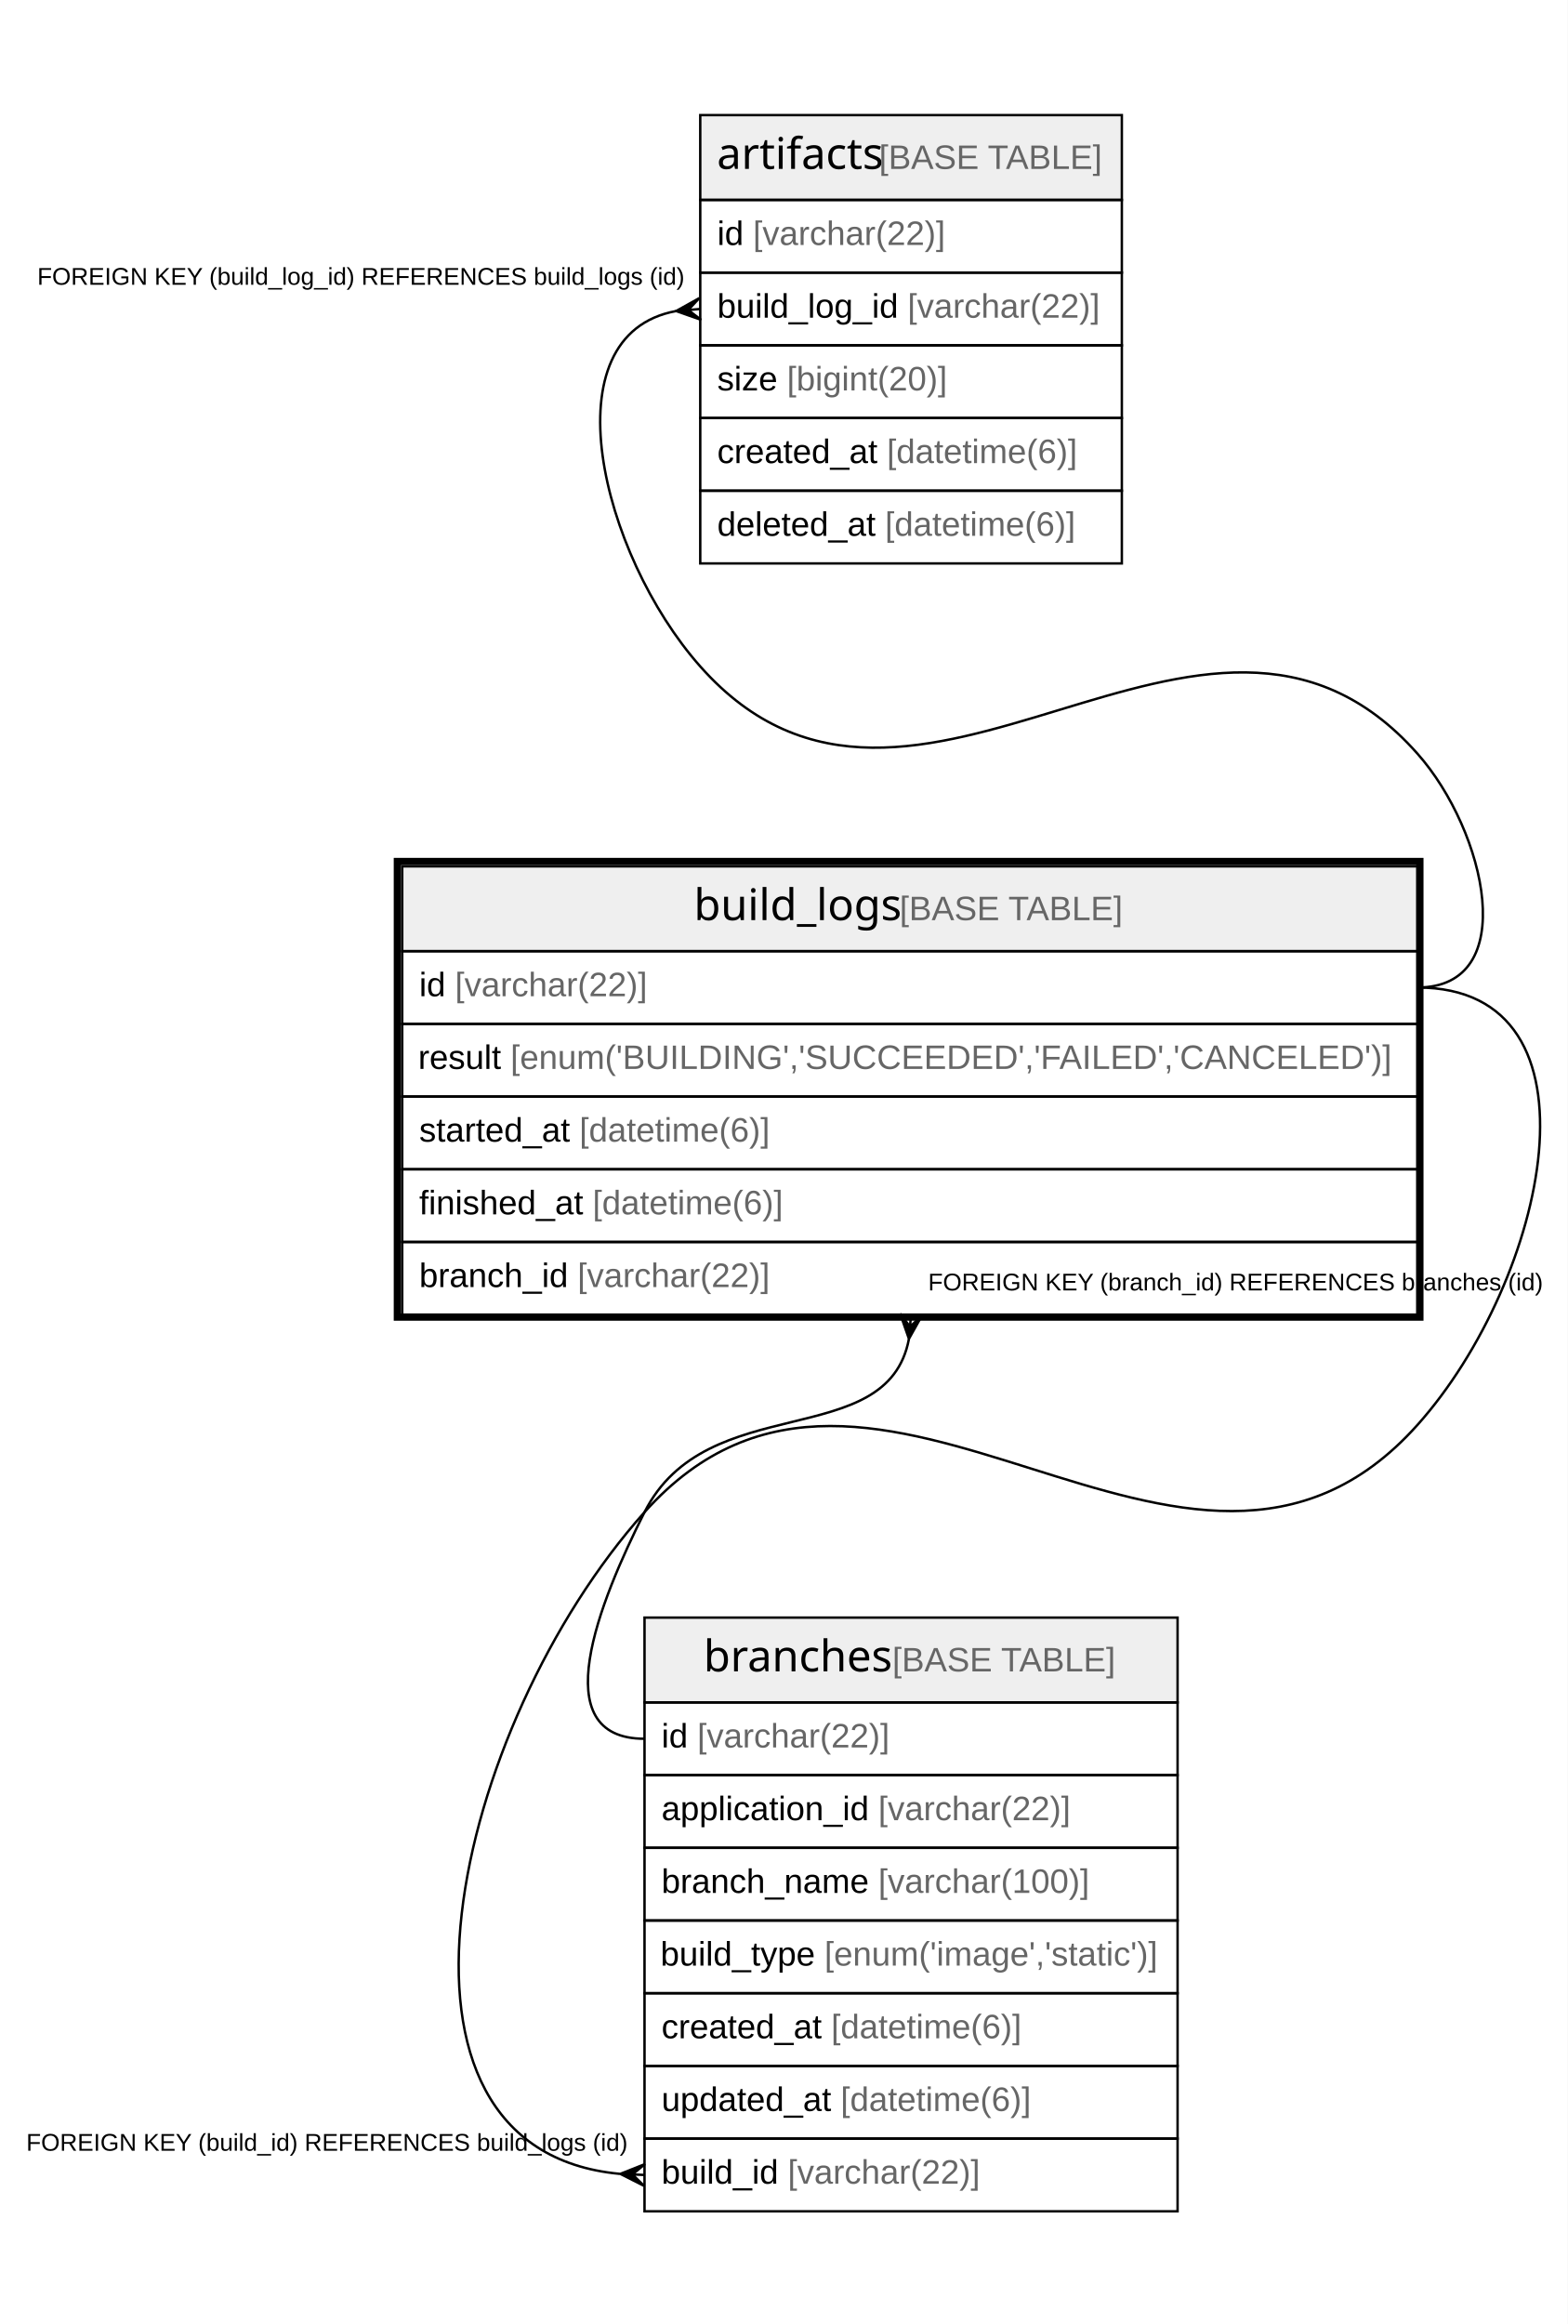
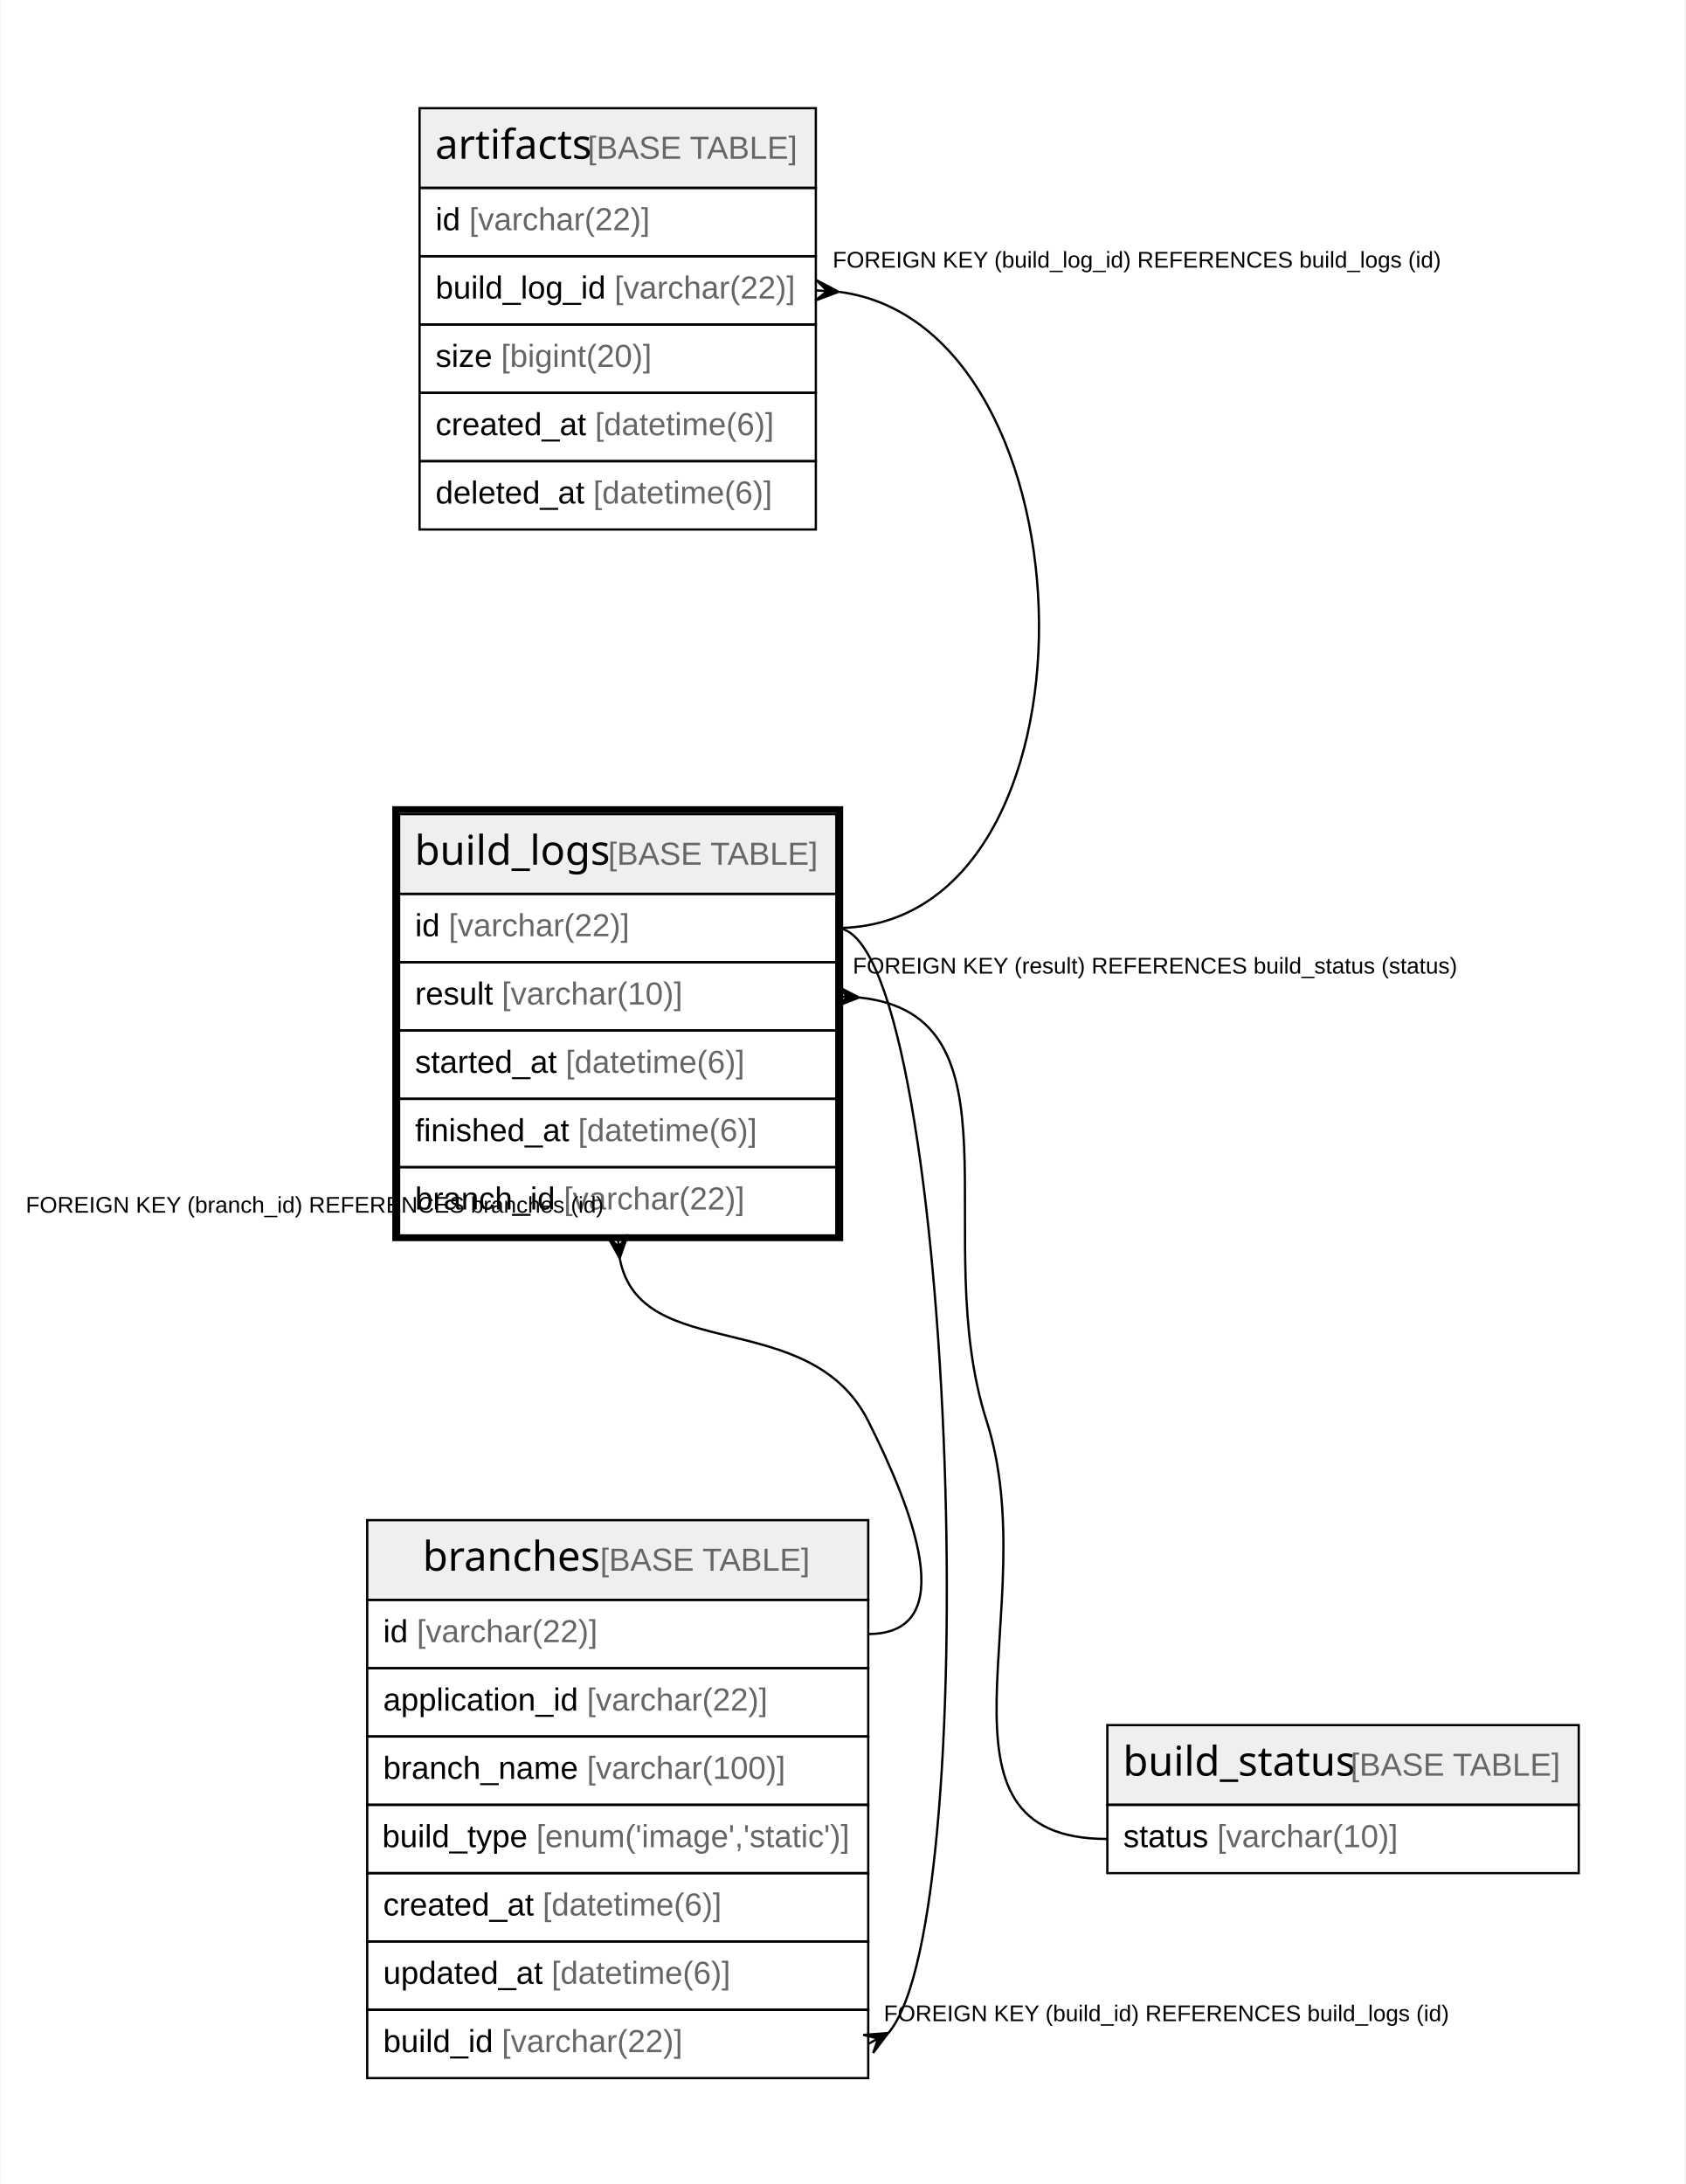
- <svg xmlns="http://www.w3.org/2000/svg" width="647pt" height="959pt" viewBox="0.00 0.00 647.00 959.00">
+ <svg xmlns="http://www.w3.org/2000/svg" width="740pt" height="959pt" viewBox="0.00 0.00 739.50 959.00">
  <g id="graph0" class="graph" transform="scale(1 1) rotate(0) translate(4 955)">
-     <polygon fill="#ffffff" stroke="transparent" points="-4,4 -4,-955 643,-955 643,4 -4,4" />
+     <polygon fill="#ffffff" stroke="transparent" points="-4,4 -4,-955 735.5,-955 735.5,4 -4,4" />
    <g id="node1" class="node">
-       <polygon fill="#efefef" stroke="transparent" points="162,-562.5 162,-597.5 581,-597.5 581,-562.5 162,-562.5" />
-       <polygon fill="none" stroke="#000000" points="162,-562.5 162,-597.5 581,-597.5 581,-562.5 162,-562.5" />
-       <text text-anchor="start" x="282.363" y="-575.3" font-family="Arial Bold" font-size="18.00" fill="#000000">build_logs</text>
-       <text text-anchor="start" x="363.383" y="-575.3" font-family="Arial" font-size="14.00" fill="#000000"> </text>
-       <text text-anchor="start" x="367.274" y="-575.3" font-family="Arial" font-size="14.00" fill="#666666">[BASE TABLE]</text>
-       <polygon fill="none" stroke="#000000" points="162,-532.5 162,-562.5 581,-562.5 581,-532.5 162,-532.5" />
-       <text text-anchor="start" x="169" y="-543.9" font-family="Arial" font-size="14.00" fill="#000000">id </text>
-       <text text-anchor="start" x="183.78" y="-543.9" font-family="Arial" font-size="14.00" fill="#666666">[varchar(22)]</text>
-       <polygon fill="none" stroke="#000000" points="162,-502.5 162,-532.5 581,-532.5 581,-502.5 162,-502.5" />
-       <text text-anchor="start" x="168.574" y="-513.9" font-family="Arial" font-size="14.00" fill="#000000">result </text>
-       <text text-anchor="start" x="206.688" y="-513.9" font-family="Arial" font-size="14.00" fill="#666666">[enum('BUILDING','SUCCEEDED','FAILED','CANCELED')]</text>
-       <polygon fill="none" stroke="#000000" points="162,-472.5 162,-502.5 581,-502.5 581,-472.5 162,-472.5" />
-       <text text-anchor="start" x="169" y="-483.9" font-family="Arial" font-size="14.00" fill="#000000">started_at </text>
-       <text text-anchor="start" x="235.136" y="-483.9" font-family="Arial" font-size="14.00" fill="#666666">[datetime(6)]</text>
-       <polygon fill="none" stroke="#000000" points="162,-442.5 162,-472.5 581,-472.5 581,-442.5 162,-442.5" />
-       <text text-anchor="start" x="169" y="-453.9" font-family="Arial" font-size="14.00" fill="#000000">finished_at </text>
-       <text text-anchor="start" x="240.581" y="-453.9" font-family="Arial" font-size="14.00" fill="#666666">[datetime(6)]</text>
-       <polygon fill="none" stroke="#000000" points="162,-412.5 162,-442.5 581,-442.5 581,-412.5 162,-412.5" />
-       <text text-anchor="start" x="169" y="-423.9" font-family="Arial" font-size="14.00" fill="#000000">branch_id </text>
-       <text text-anchor="start" x="234.353" y="-423.9" font-family="Arial" font-size="14.00" fill="#666666">[varchar(22)]</text>
-       <polygon fill="none" stroke="#000000" stroke-width="3" points="160,-411.5 160,-599.5 582,-599.5 582,-411.5 160,-411.5" />
+       <polygon fill="#efefef" stroke="transparent" points="171,-562.5 171,-597.5 363,-597.5 363,-562.5 171,-562.5" />
+       <polygon fill="none" stroke="#000000" points="171,-562.5 171,-597.5 363,-597.5 363,-562.5 171,-562.5" />
+       <text text-anchor="start" x="177.863" y="-575.3" font-family="Arial Bold" font-size="18.00" fill="#000000">build_logs</text>
+       <text text-anchor="start" x="258.883" y="-575.3" font-family="Arial" font-size="14.00" fill="#000000"> </text>
+       <text text-anchor="start" x="262.774" y="-575.3" font-family="Arial" font-size="14.00" fill="#666666">[BASE TABLE]</text>
+       <polygon fill="none" stroke="#000000" points="171,-532.5 171,-562.5 363,-562.5 363,-532.5 171,-532.5" />
+       <text text-anchor="start" x="178" y="-543.9" font-family="Arial" font-size="14.00" fill="#000000">id </text>
+       <text text-anchor="start" x="192.78" y="-543.9" font-family="Arial" font-size="14.00" fill="#666666">[varchar(22)]</text>
+       <polygon fill="none" stroke="#000000" points="171,-502.5 171,-532.5 363,-532.5 363,-502.5 171,-502.5" />
+       <text text-anchor="start" x="178" y="-513.9" font-family="Arial" font-size="14.00" fill="#000000">result </text>
+       <text text-anchor="start" x="216.114" y="-513.9" font-family="Arial" font-size="14.00" fill="#666666">[varchar(10)]</text>
+       <polygon fill="none" stroke="#000000" points="171,-472.5 171,-502.5 363,-502.5 363,-472.5 171,-472.5" />
+       <text text-anchor="start" x="178" y="-483.9" font-family="Arial" font-size="14.00" fill="#000000">started_at </text>
+       <text text-anchor="start" x="244.136" y="-483.9" font-family="Arial" font-size="14.00" fill="#666666">[datetime(6)]</text>
+       <polygon fill="none" stroke="#000000" points="171,-442.5 171,-472.5 363,-472.5 363,-442.5 171,-442.5" />
+       <text text-anchor="start" x="178" y="-453.9" font-family="Arial" font-size="14.00" fill="#000000">finished_at </text>
+       <text text-anchor="start" x="249.581" y="-453.9" font-family="Arial" font-size="14.00" fill="#666666">[datetime(6)]</text>
+       <polygon fill="none" stroke="#000000" points="171,-412.5 171,-442.5 363,-442.5 363,-412.5 171,-412.5" />
+       <text text-anchor="start" x="178" y="-423.9" font-family="Arial" font-size="14.00" fill="#000000">branch_id </text>
+       <text text-anchor="start" x="243.353" y="-423.9" font-family="Arial" font-size="14.00" fill="#666666">[varchar(22)]</text>
+       <polygon fill="none" stroke="#000000" stroke-width="3" points="169.5,-411.5 169.5,-599.5 364.5,-599.5 364.5,-411.5 169.5,-411.5" />
    </g>
    <g id="node3" class="node">
-       <polygon fill="#efefef" stroke="transparent" points="262,-252.5 262,-287.5 482,-287.5 482,-252.5 262,-252.5" />
-       <polygon fill="none" stroke="#000000" points="262,-252.5 262,-287.5 482,-287.5 482,-252.5 262,-252.5" />
-       <text text-anchor="start" x="286.361" y="-265.3" font-family="Arial Bold" font-size="18.00" fill="#000000">branches</text>
-       <text text-anchor="start" x="360.385" y="-265.3" font-family="Arial" font-size="14.00" fill="#000000"> </text>
-       <text text-anchor="start" x="364.275" y="-265.3" font-family="Arial" font-size="14.00" fill="#666666">[BASE TABLE]</text>
-       <polygon fill="none" stroke="#000000" points="262,-222.5 262,-252.5 482,-252.5 482,-222.5 262,-222.5" />
-       <text text-anchor="start" x="269" y="-233.9" font-family="Arial" font-size="14.00" fill="#000000">id </text>
-       <text text-anchor="start" x="283.78" y="-233.9" font-family="Arial" font-size="14.00" fill="#666666">[varchar(22)]</text>
-       <polygon fill="none" stroke="#000000" points="262,-192.5 262,-222.5 482,-222.5 482,-192.5 262,-192.5" />
-       <text text-anchor="start" x="269" y="-203.9" font-family="Arial" font-size="14.00" fill="#000000">application_id </text>
-       <text text-anchor="start" x="358.468" y="-203.9" font-family="Arial" font-size="14.00" fill="#666666">[varchar(22)]</text>
-       <polygon fill="none" stroke="#000000" points="262,-162.5 262,-192.5 482,-192.5 482,-162.5 262,-162.5" />
-       <text text-anchor="start" x="269" y="-173.9" font-family="Arial" font-size="14.00" fill="#000000">branch_name </text>
-       <text text-anchor="start" x="358.473" y="-173.9" font-family="Arial" font-size="14.00" fill="#666666">[varchar(100)]</text>
-       <polygon fill="none" stroke="#000000" points="262,-132.5 262,-162.5 482,-162.5 482,-132.5 262,-132.5" />
-       <text text-anchor="start" x="268.576" y="-143.9" font-family="Arial" font-size="14.00" fill="#000000">build_type </text>
-       <text text-anchor="start" x="336.266" y="-143.9" font-family="Arial" font-size="14.00" fill="#666666">[enum('image','static')]</text>
-       <polygon fill="none" stroke="#000000" points="262,-102.5 262,-132.5 482,-132.5 482,-102.5 262,-102.5" />
-       <text text-anchor="start" x="269" y="-113.9" font-family="Arial" font-size="14.00" fill="#000000">created_at </text>
-       <text text-anchor="start" x="339.028" y="-113.9" font-family="Arial" font-size="14.00" fill="#666666">[datetime(6)]</text>
-       <polygon fill="none" stroke="#000000" points="262,-72.5 262,-102.5 482,-102.5 482,-72.5 262,-72.5" />
-       <text text-anchor="start" x="269" y="-83.9" font-family="Arial" font-size="14.00" fill="#000000">updated_at </text>
-       <text text-anchor="start" x="342.933" y="-83.9" font-family="Arial" font-size="14.00" fill="#666666">[datetime(6)]</text>
-       <polygon fill="none" stroke="#000000" points="262,-42.5 262,-72.5 482,-72.5 482,-42.5 262,-42.5" />
-       <text text-anchor="start" x="269" y="-53.9" font-family="Arial" font-size="14.00" fill="#000000">build_id </text>
-       <text text-anchor="start" x="321.123" y="-53.9" font-family="Arial" font-size="14.00" fill="#666666">[varchar(22)]</text>
+       <polygon fill="#efefef" stroke="transparent" points="157,-252.5 157,-287.5 377,-287.5 377,-252.5 157,-252.5" />
+       <polygon fill="none" stroke="#000000" points="157,-252.5 157,-287.5 377,-287.5 377,-252.5 157,-252.5" />
+       <text text-anchor="start" x="181.362" y="-265.3" font-family="Arial Bold" font-size="18.00" fill="#000000">branches</text>
+       <text text-anchor="start" x="255.385" y="-265.3" font-family="Arial" font-size="14.00" fill="#000000"> </text>
+       <text text-anchor="start" x="259.275" y="-265.3" font-family="Arial" font-size="14.00" fill="#666666">[BASE TABLE]</text>
+       <polygon fill="none" stroke="#000000" points="157,-222.5 157,-252.5 377,-252.5 377,-222.5 157,-222.5" />
+       <text text-anchor="start" x="164" y="-233.9" font-family="Arial" font-size="14.00" fill="#000000">id </text>
+       <text text-anchor="start" x="178.78" y="-233.9" font-family="Arial" font-size="14.00" fill="#666666">[varchar(22)]</text>
+       <polygon fill="none" stroke="#000000" points="157,-192.5 157,-222.5 377,-222.5 377,-192.5 157,-192.5" />
+       <text text-anchor="start" x="164" y="-203.9" font-family="Arial" font-size="14.00" fill="#000000">application_id </text>
+       <text text-anchor="start" x="253.468" y="-203.9" font-family="Arial" font-size="14.00" fill="#666666">[varchar(22)]</text>
+       <polygon fill="none" stroke="#000000" points="157,-162.5 157,-192.5 377,-192.5 377,-162.5 157,-162.5" />
+       <text text-anchor="start" x="164" y="-173.9" font-family="Arial" font-size="14.00" fill="#000000">branch_name </text>
+       <text text-anchor="start" x="253.473" y="-173.9" font-family="Arial" font-size="14.00" fill="#666666">[varchar(100)]</text>
+       <polygon fill="none" stroke="#000000" points="157,-132.5 157,-162.5 377,-162.5 377,-132.5 157,-132.5" />
+       <text text-anchor="start" x="163.576" y="-143.9" font-family="Arial" font-size="14.00" fill="#000000">build_type </text>
+       <text text-anchor="start" x="231.266" y="-143.9" font-family="Arial" font-size="14.00" fill="#666666">[enum('image','static')]</text>
+       <polygon fill="none" stroke="#000000" points="157,-102.5 157,-132.5 377,-132.5 377,-102.5 157,-102.5" />
+       <text text-anchor="start" x="164" y="-113.9" font-family="Arial" font-size="14.00" fill="#000000">created_at </text>
+       <text text-anchor="start" x="234.028" y="-113.9" font-family="Arial" font-size="14.00" fill="#666666">[datetime(6)]</text>
+       <polygon fill="none" stroke="#000000" points="157,-72.5 157,-102.5 377,-102.5 377,-72.5 157,-72.5" />
+       <text text-anchor="start" x="164" y="-83.9" font-family="Arial" font-size="14.00" fill="#000000">updated_at </text>
+       <text text-anchor="start" x="237.933" y="-83.9" font-family="Arial" font-size="14.00" fill="#666666">[datetime(6)]</text>
+       <polygon fill="none" stroke="#000000" points="157,-42.5 157,-72.5 377,-72.5 377,-42.5 157,-42.5" />
+       <text text-anchor="start" x="164" y="-53.9" font-family="Arial" font-size="14.00" fill="#000000">build_id </text>
+       <text text-anchor="start" x="216.123" y="-53.9" font-family="Arial" font-size="14.00" fill="#666666">[varchar(22)]</text>
+     </g>
+     <g id="edge4" class="edge">
+       <path fill="none" stroke="#000000" d="M267.878,-402.447C276.803,-355.411 351.287,-382.052 377,-331 395.693,-293.886 418.556,-237.5 377,-237.5" />
+       <polygon fill="#000000" stroke="#000000" points="267.87,-402.538 262.517,-412.108 267.435,-407.519 267,-412.5 267,-412.5 267,-412.5 267.435,-407.519 271.483,-412.892 267.87,-402.538 267.87,-402.538" />
+       <text text-anchor="start" x="7.048" y="-422.5" font-family="Arial" font-size="10.00" fill="#000000">FOREIGN KEY (branch_id) REFERENCES branches (id)</text>
+     </g>
+     <g id="node4" class="node">
+       <polygon fill="#efefef" stroke="transparent" points="482,-162.5 482,-197.5 689,-197.5 689,-162.5 482,-162.5" />
+       <polygon fill="none" stroke="#000000" points="482,-162.5 482,-197.5 689,-197.5 689,-162.5 482,-162.5" />
+       <text text-anchor="start" x="488.858" y="-175.3" font-family="Arial Bold" font-size="18.00" fill="#000000">build_status</text>
+       <text text-anchor="start" x="584.888" y="-175.3" font-family="Arial" font-size="14.00" fill="#000000"> </text>
+       <text text-anchor="start" x="588.779" y="-175.3" font-family="Arial" font-size="14.00" fill="#666666">[BASE TABLE]</text>
+       <polygon fill="none" stroke="#000000" points="482,-132.5 482,-162.5 689,-162.5 689,-132.5 482,-132.5" />
+       <text text-anchor="start" x="489" y="-143.9" font-family="Arial" font-size="14.00" fill="#000000">status </text>
+       <text text-anchor="start" x="530.237" y="-143.9" font-family="Arial" font-size="14.00" fill="#666666">[varchar(10)]</text>
    </g>
    <g id="edge3" class="edge">
-       <path fill="none" stroke="#000000" d="M371.122,-402.447C362.197,-355.411 287.713,-382.052 262,-331 243.307,-293.886 220.444,-237.5 262,-237.5" />
-       <polygon fill="#000000" stroke="#000000" points="371.13,-402.538 367.517,-412.892 371.565,-407.519 372,-412.5 372,-412.5 372,-412.5 371.565,-407.519 376.483,-412.108 371.13,-402.538 371.13,-402.538" />
-       <text text-anchor="start" x="379.048" y="-422.5" font-family="Arial" font-size="10.00" fill="#000000">FOREIGN KEY (branch_id) REFERENCES branches (id)</text>
+       <path fill="none" stroke="#000000" d="M373.144,-516.99C447.05,-509.101 403.225,-411.284 429,-331 454.949,-250.174 397.111,-147.5 482,-147.5" />
+       <polygon fill="#000000" stroke="#000000" points="372.987,-516.997 362.774,-513.006 367.994,-517.249 363,-517.5 363,-517.5 363,-517.5 367.994,-517.249 363.226,-521.994 372.987,-516.997 372.987,-516.997" />
+       <text text-anchor="start" x="370.214" y="-527.5" font-family="Arial" font-size="10.00" fill="#000000">FOREIGN KEY (result) REFERENCES build_status (status)</text>
    </g>
    <g id="node2" class="node">
-       <polygon fill="#efefef" stroke="transparent" points="285,-872.5 285,-907.5 459,-907.5 459,-872.5 285,-872.5" />
-       <polygon fill="none" stroke="#000000" points="285,-872.5 285,-907.5 459,-907.5 459,-872.5 285,-872.5" />
-       <text text-anchor="start" x="291.87" y="-885.3" font-family="Arial Bold" font-size="18.00" fill="#000000">artifacts</text>
-       <text text-anchor="start" x="354.876" y="-885.3" font-family="Arial" font-size="14.00" fill="#000000"> </text>
-       <text text-anchor="start" x="358.766" y="-885.3" font-family="Arial" font-size="14.00" fill="#666666">[BASE TABLE]</text>
-       <polygon fill="none" stroke="#000000" points="285,-842.5 285,-872.5 459,-872.5 459,-842.5 285,-842.5" />
-       <text text-anchor="start" x="292" y="-853.9" font-family="Arial" font-size="14.00" fill="#000000">id </text>
-       <text text-anchor="start" x="306.78" y="-853.9" font-family="Arial" font-size="14.00" fill="#666666">[varchar(22)]</text>
-       <polygon fill="none" stroke="#000000" points="285,-812.5 285,-842.5 459,-842.5 459,-812.5 285,-812.5" />
-       <text text-anchor="start" x="292" y="-823.9" font-family="Arial" font-size="14.00" fill="#000000">build_log_id </text>
-       <text text-anchor="start" x="370.578" y="-823.9" font-family="Arial" font-size="14.00" fill="#666666">[varchar(22)]</text>
-       <polygon fill="none" stroke="#000000" points="285,-782.5 285,-812.5 459,-812.5 459,-782.5 285,-782.5" />
-       <text text-anchor="start" x="292" y="-793.9" font-family="Arial" font-size="14.00" fill="#000000">size </text>
-       <text text-anchor="start" x="320.78" y="-793.9" font-family="Arial" font-size="14.00" fill="#666666">[bigint(20)]</text>
-       <polygon fill="none" stroke="#000000" points="285,-752.5 285,-782.5 459,-782.5 459,-752.5 285,-752.5" />
-       <text text-anchor="start" x="292" y="-763.9" font-family="Arial" font-size="14.00" fill="#000000">created_at </text>
-       <text text-anchor="start" x="362.028" y="-763.9" font-family="Arial" font-size="14.00" fill="#666666">[datetime(6)]</text>
-       <polygon fill="none" stroke="#000000" points="285,-722.5 285,-752.5 459,-752.5 459,-722.5 285,-722.5" />
-       <text text-anchor="start" x="292" y="-733.9" font-family="Arial" font-size="14.00" fill="#000000">deleted_at </text>
-       <text text-anchor="start" x="361.257" y="-733.9" font-family="Arial" font-size="14.00" fill="#666666">[datetime(6)]</text>
+       <polygon fill="#efefef" stroke="transparent" points="180,-872.5 180,-907.5 354,-907.5 354,-872.5 180,-872.5" />
+       <polygon fill="none" stroke="#000000" points="180,-872.5 180,-907.5 354,-907.5 354,-872.5 180,-872.5" />
+       <text text-anchor="start" x="186.87" y="-885.3" font-family="Arial Bold" font-size="18.00" fill="#000000">artifacts</text>
+       <text text-anchor="start" x="249.876" y="-885.3" font-family="Arial" font-size="14.00" fill="#000000"> </text>
+       <text text-anchor="start" x="253.766" y="-885.3" font-family="Arial" font-size="14.00" fill="#666666">[BASE TABLE]</text>
+       <polygon fill="none" stroke="#000000" points="180,-842.5 180,-872.5 354,-872.5 354,-842.5 180,-842.5" />
+       <text text-anchor="start" x="187" y="-853.9" font-family="Arial" font-size="14.00" fill="#000000">id </text>
+       <text text-anchor="start" x="201.78" y="-853.9" font-family="Arial" font-size="14.00" fill="#666666">[varchar(22)]</text>
+       <polygon fill="none" stroke="#000000" points="180,-812.5 180,-842.5 354,-842.5 354,-812.5 180,-812.5" />
+       <text text-anchor="start" x="187" y="-823.9" font-family="Arial" font-size="14.00" fill="#000000">build_log_id </text>
+       <text text-anchor="start" x="265.578" y="-823.9" font-family="Arial" font-size="14.00" fill="#666666">[varchar(22)]</text>
+       <polygon fill="none" stroke="#000000" points="180,-782.5 180,-812.5 354,-812.5 354,-782.5 180,-782.5" />
+       <text text-anchor="start" x="187" y="-793.9" font-family="Arial" font-size="14.00" fill="#000000">size </text>
+       <text text-anchor="start" x="215.78" y="-793.9" font-family="Arial" font-size="14.00" fill="#666666">[bigint(20)]</text>
+       <polygon fill="none" stroke="#000000" points="180,-752.5 180,-782.5 354,-782.5 354,-752.5 180,-752.5" />
+       <text text-anchor="start" x="187" y="-763.9" font-family="Arial" font-size="14.00" fill="#000000">created_at </text>
+       <text text-anchor="start" x="257.028" y="-763.9" font-family="Arial" font-size="14.00" fill="#666666">[datetime(6)]</text>
+       <polygon fill="none" stroke="#000000" points="180,-722.5 180,-752.5 354,-752.5 354,-722.5 180,-722.5" />
+       <text text-anchor="start" x="187" y="-733.9" font-family="Arial" font-size="14.00" fill="#000000">deleted_at </text>
+       <text text-anchor="start" x="256.257" y="-733.9" font-family="Arial" font-size="14.00" fill="#666666">[datetime(6)]</text>
    </g>
    <g id="edge1" class="edge">
-       <path fill="none" stroke="#000000" d="M275.02,-826.641C221.924,-816.882 243.911,-726.39 285,-680 372.87,-580.795 493.13,-743.205 581,-644 609.437,-611.894 623.889,-547.5 581,-547.5" />
-       <polygon fill="#000000" stroke="#000000" points="275.037,-826.642 284.614,-831.983 280.018,-827.071 285,-827.5 285,-827.5 285,-827.5 280.018,-827.071 285.386,-823.017 275.037,-826.642 275.037,-826.642" />
-       <text text-anchor="start" x="11.381" y="-837.5" font-family="Arial" font-size="10.00" fill="#000000">FOREIGN KEY (build_log_id) REFERENCES build_logs (id)</text>
+       <path fill="none" stroke="#000000" d="M364.3,-826.839C478.911,-811.865 483.983,-547.5 363,-547.5" />
+       <polygon fill="#000000" stroke="#000000" points="363.979,-826.86 353.712,-823.009 358.99,-827.18 354,-827.5 354,-827.5 354,-827.5 358.99,-827.18 354.288,-831.991 363.979,-826.86 363.979,-826.86" />
+       <text text-anchor="start" x="361.381" y="-837.5" font-family="Arial" font-size="10.00" fill="#000000">FOREIGN KEY (build_log_id) REFERENCES build_logs (id)</text>
    </g>
    <g id="edge2" class="edge">
-       <path fill="none" stroke="#000000" d="M251.731,-57.964C142.856,-68.135 183.383,-243.012 262,-331 357.063,-437.395 485.937,-260.605 581,-367 634.451,-426.822 661.222,-547.5 581,-547.5" />
-       <polygon fill="#000000" stroke="#000000" points="252.01,-57.951 262.203,-61.995 257.005,-57.726 262,-57.5 262,-57.5 262,-57.5 257.005,-57.726 261.797,-53.005 252.01,-57.951 252.01,-57.951" />
-       <text text-anchor="start" x="6.829" y="-67.5" font-family="Arial" font-size="10.00" fill="#000000">FOREIGN KEY (build_id) REFERENCES build_logs (id)</text>
+       <path fill="none" stroke="#000000" d="M385.875,-62.35C429.687,-113.24 414.275,-547.5 363,-547.5" />
+       <polygon fill="#000000" stroke="#000000" points="385.775,-62.295 379.158,-53.551 381.388,-59.898 377,-57.5 377,-57.5 377,-57.5 381.388,-59.898 374.842,-61.449 385.775,-62.295 385.775,-62.295" />
+       <text text-anchor="start" x="383.829" y="-67.5" font-family="Arial" font-size="10.00" fill="#000000">FOREIGN KEY (build_id) REFERENCES build_logs (id)</text>
    </g>
  </g>
</svg>
